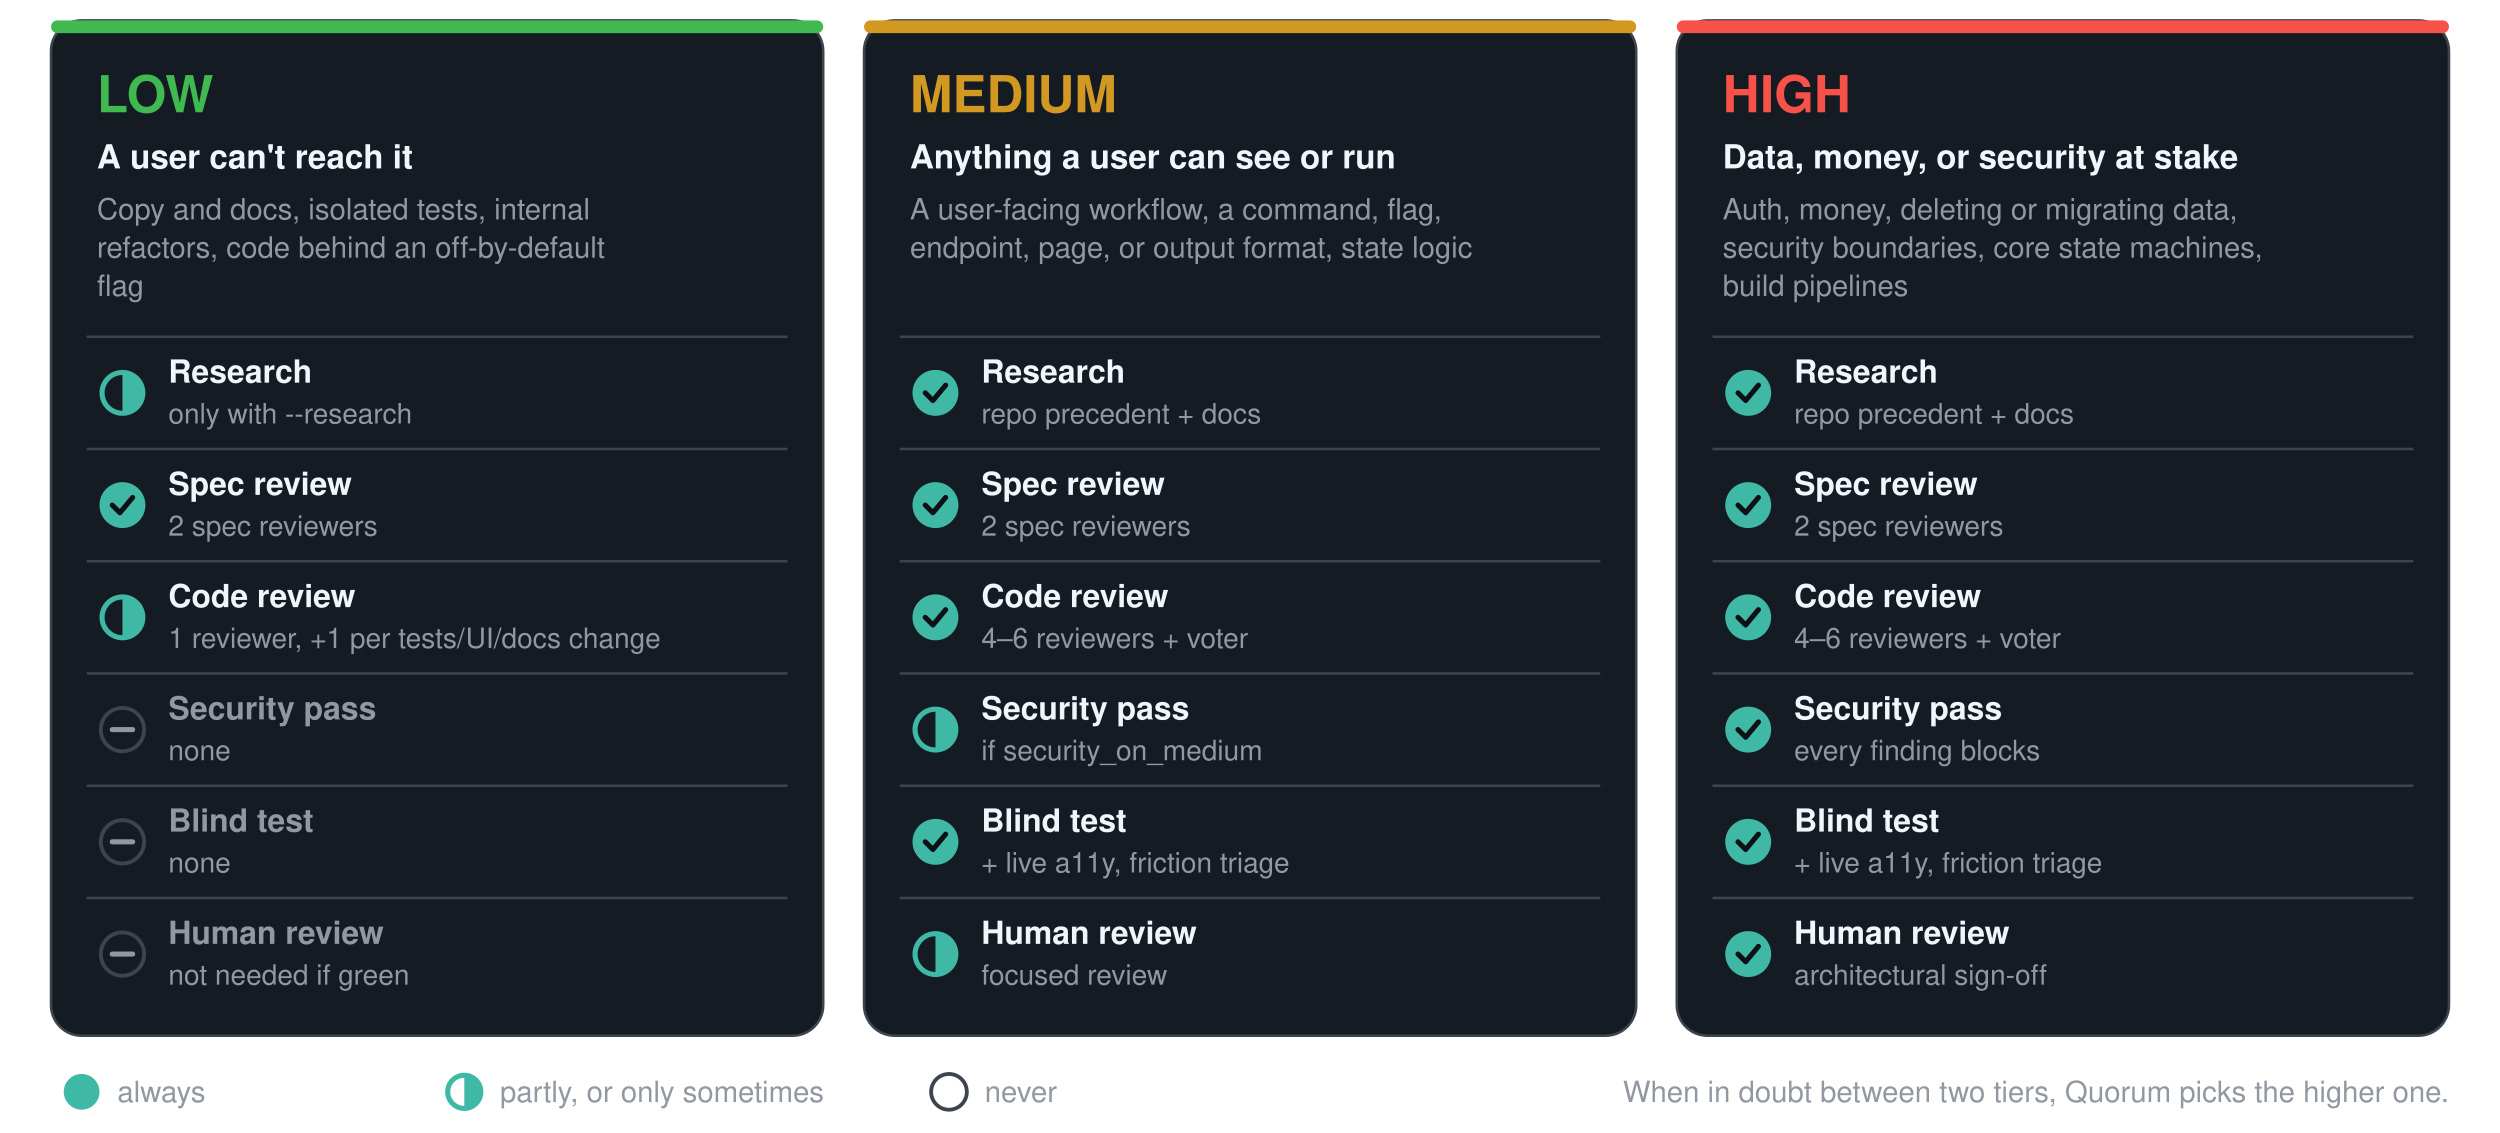
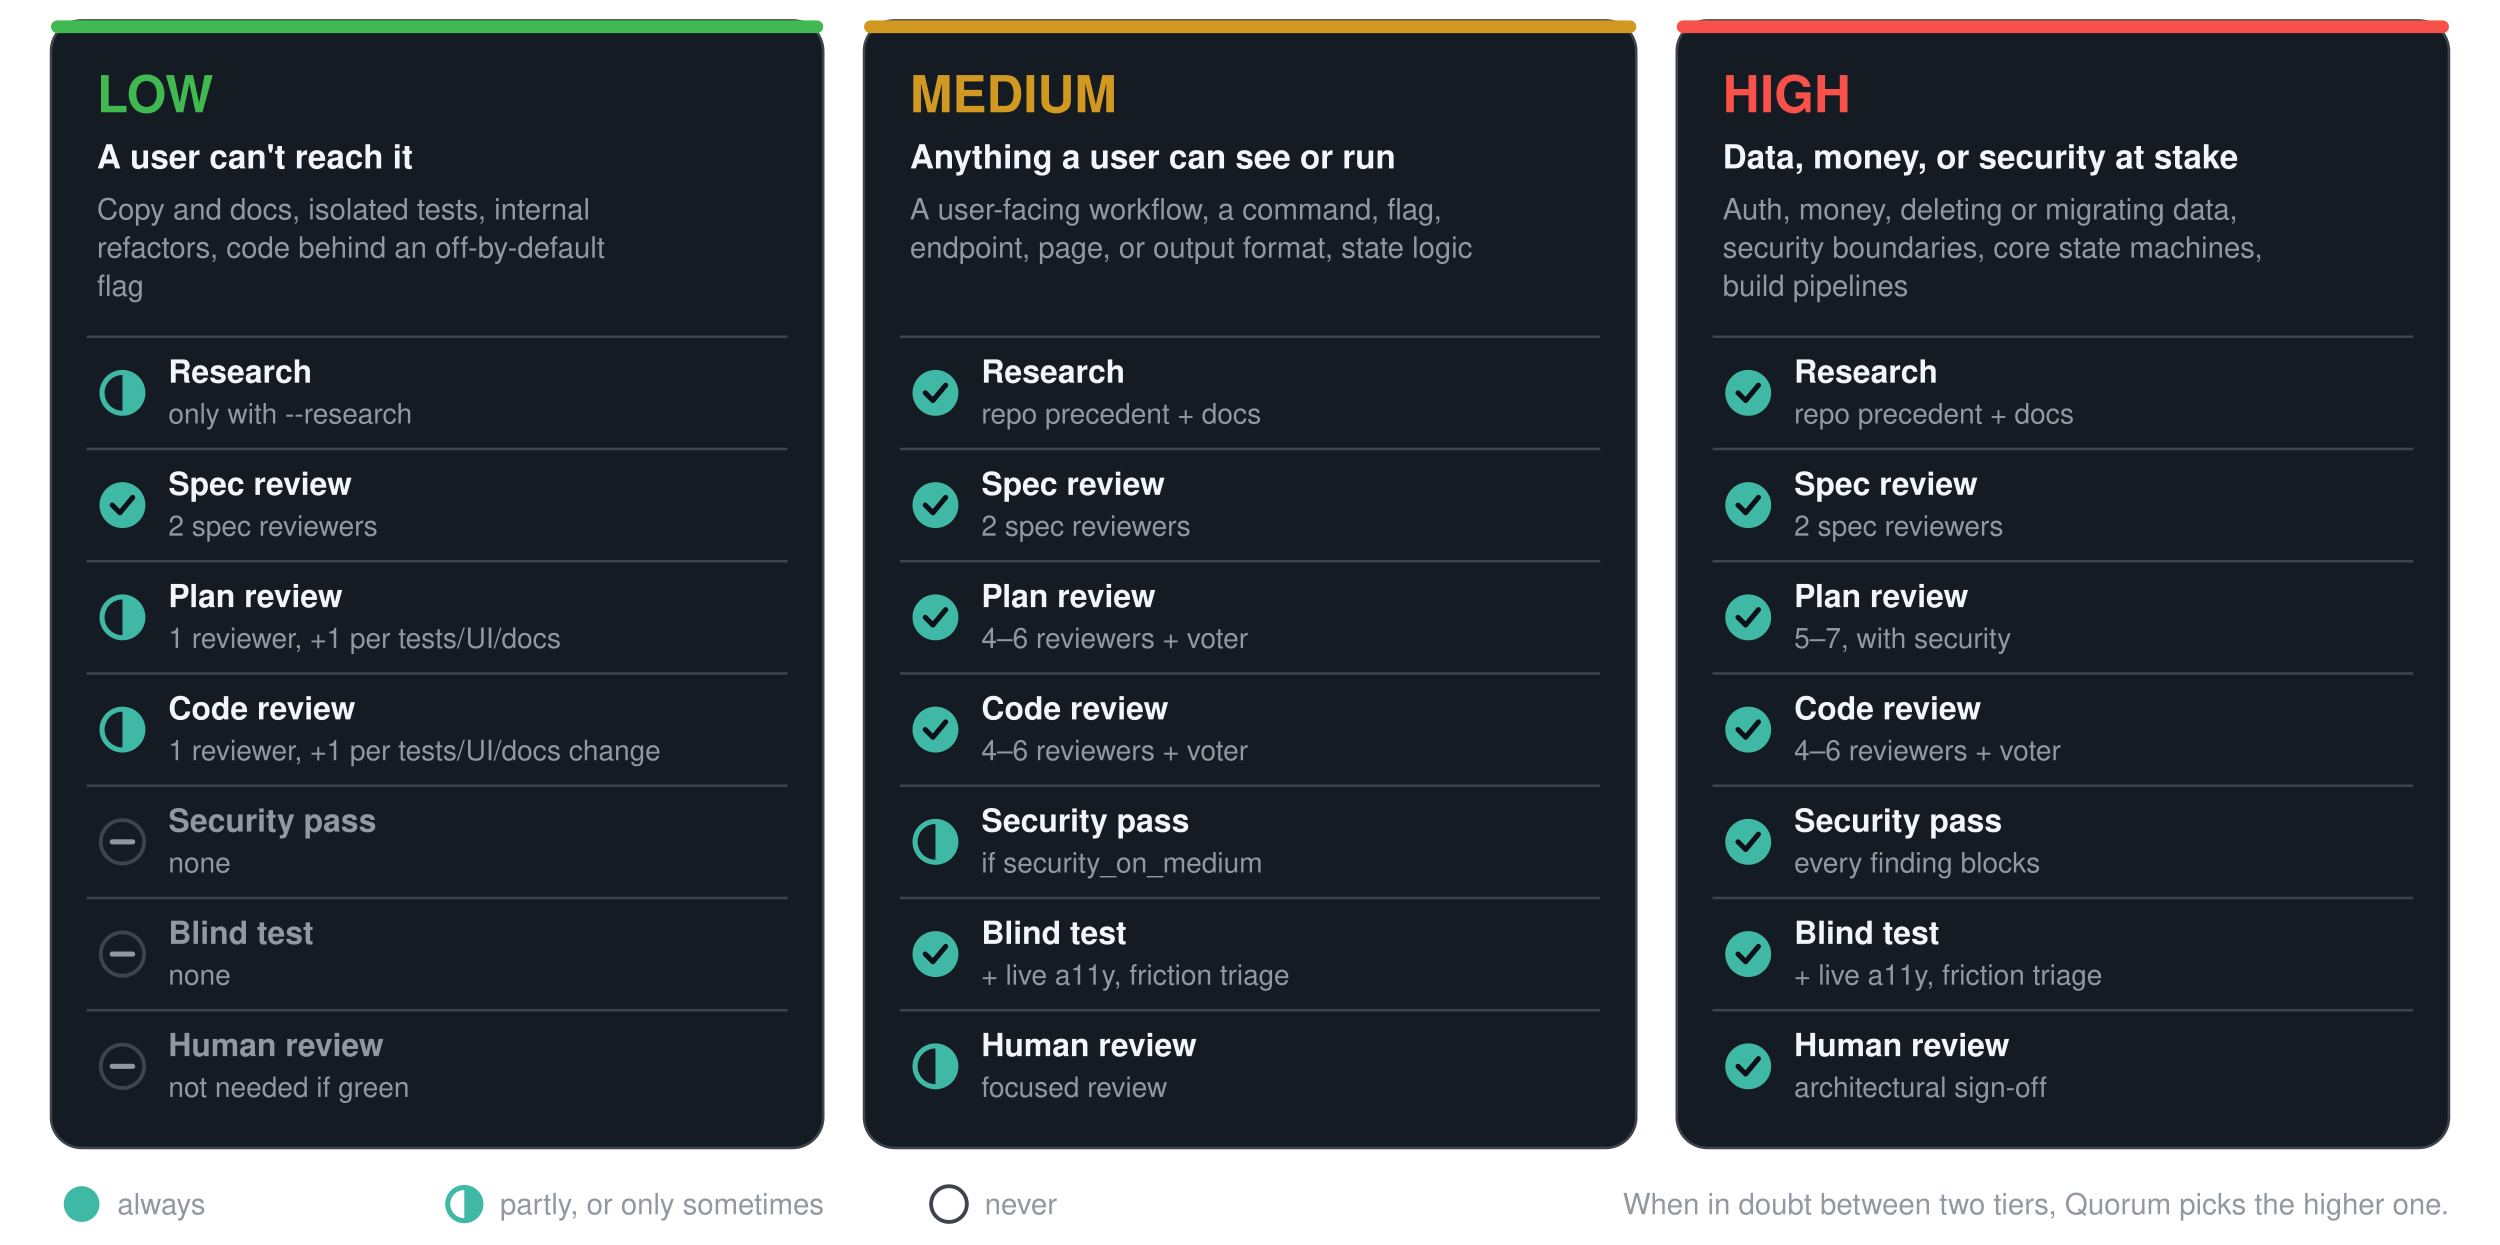
- <svg xmlns="http://www.w3.org/2000/svg" width="980" height="444" viewBox="0 0 980 444" role="img" aria-label="Quorum risk tiers: what LOW, MEDIUM, and HIGH tasks get">
+ <svg xmlns="http://www.w3.org/2000/svg" width="980" height="488" viewBox="0 0 980 488" role="img" aria-label="Quorum risk tiers: what LOW, MEDIUM, and HIGH tasks get">
  <defs>
    <marker id="arrow-go" viewBox="0 0 10 10" refX="9" refY="5" markerWidth="7" markerHeight="7" orient="auto-start-reverse">
      <path d="M0,0 L10,5 L0,10 z" fill="#3fb9a6" />
    </marker>
    <marker id="arrow-back" viewBox="0 0 10 10" refX="9" refY="5" markerWidth="7" markerHeight="7" orient="auto-start-reverse">
      <path d="M0,0 L10,5 L0,10 z" fill="#f85149" />
    </marker>
  </defs>
-   <rect x="20.0" y="8.0" width="302.7" height="398.0" rx="12" fill="#151b23" stroke="#3d444d" />
+   <rect x="20.0" y="8.0" width="302.7" height="442.0" rx="12" fill="#151b23" stroke="#3d444d" />
  <rect x="20.0" y="8" width="302.7" height="5" rx="2.5" fill="#3fb950" />
  <text x="38.0" y="44.0" font-family="-apple-system, BlinkMacSystemFont, 'Segoe UI', Helvetica, Arial, sans-serif" font-size="20" font-weight="700" fill="#3fb950" text-anchor="start">LOW</text>
  <text x="38.0" y="66.0" font-family="-apple-system, BlinkMacSystemFont, 'Segoe UI', Helvetica, Arial, sans-serif" font-size="13" font-weight="600" fill="#f0f6fc" text-anchor="start">A user can't reach it</text>
  <text x="38.0" y="86.0" font-family="-apple-system, BlinkMacSystemFont, 'Segoe UI', Helvetica, Arial, sans-serif" font-size="11.5" font-weight="400" fill="#9198a1" text-anchor="start">Copy and docs, isolated tests, internal</text>
  <text x="38.0" y="101.0" font-family="-apple-system, BlinkMacSystemFont, 'Segoe UI', Helvetica, Arial, sans-serif" font-size="11.5" font-weight="400" fill="#9198a1" text-anchor="start">refactors, code behind an off-by-default</text>
  <text x="38.0" y="116.0" font-family="-apple-system, BlinkMacSystemFont, 'Segoe UI', Helvetica, Arial, sans-serif" font-size="11.5" font-weight="400" fill="#9198a1" text-anchor="start">flag</text>
  <line x1="34.0" y1="132.0" x2="308.7" y2="132.0" stroke="#3d444d" />
  <circle cx="48.0" cy="154" r="8" fill="none" stroke="#3fb9a6" stroke-width="2" />
  <path d="M48.0,146 a8,8 0 0,1 0,16 z" fill="#3fb9a6" />
  <text x="66.0" y="150.0" font-family="-apple-system, BlinkMacSystemFont, 'Segoe UI', Helvetica, Arial, sans-serif" font-size="12.5" font-weight="600" fill="#f0f6fc" text-anchor="start">Research</text>
  <text x="66.0" y="166.0" font-family="-apple-system, BlinkMacSystemFont, 'Segoe UI', Helvetica, Arial, sans-serif" font-size="11" font-weight="400" fill="#9198a1" text-anchor="start">only with --research</text>
  <line x1="34.0" y1="176.0" x2="308.7" y2="176.0" stroke="#3d444d" />
  <circle cx="48.0" cy="198" r="9" fill="#3fb9a6" />
  <path d="M44.0,198 l3,3 l5,-6" fill="none" stroke="#0d1117" stroke-width="2" stroke-linecap="round" stroke-linejoin="round" />
  <text x="66.0" y="194.0" font-family="-apple-system, BlinkMacSystemFont, 'Segoe UI', Helvetica, Arial, sans-serif" font-size="12.5" font-weight="600" fill="#f0f6fc" text-anchor="start">Spec review</text>
  <text x="66.0" y="210.0" font-family="-apple-system, BlinkMacSystemFont, 'Segoe UI', Helvetica, Arial, sans-serif" font-size="11" font-weight="400" fill="#9198a1" text-anchor="start">2 spec reviewers</text>
  <line x1="34.0" y1="220.0" x2="308.7" y2="220.0" stroke="#3d444d" />
  <circle cx="48.0" cy="242" r="8" fill="none" stroke="#3fb9a6" stroke-width="2" />
  <path d="M48.0,234 a8,8 0 0,1 0,16 z" fill="#3fb9a6" />
-   <text x="66.0" y="238.0" font-family="-apple-system, BlinkMacSystemFont, 'Segoe UI', Helvetica, Arial, sans-serif" font-size="12.5" font-weight="600" fill="#f0f6fc" text-anchor="start">Code review</text>
-   <text x="66.0" y="254.0" font-family="-apple-system, BlinkMacSystemFont, 'Segoe UI', Helvetica, Arial, sans-serif" font-size="11" font-weight="400" fill="#9198a1" text-anchor="start">1 reviewer, +1 per tests/UI/docs change</text>
+   <text x="66.0" y="238.0" font-family="-apple-system, BlinkMacSystemFont, 'Segoe UI', Helvetica, Arial, sans-serif" font-size="12.5" font-weight="600" fill="#f0f6fc" text-anchor="start">Plan review</text>
+   <text x="66.0" y="254.0" font-family="-apple-system, BlinkMacSystemFont, 'Segoe UI', Helvetica, Arial, sans-serif" font-size="11" font-weight="400" fill="#9198a1" text-anchor="start">1 reviewer, +1 per tests/UI/docs</text>
  <line x1="34.0" y1="264.0" x2="308.7" y2="264.0" stroke="#3d444d" />
-   <circle cx="48.0" cy="286" r="8.5" fill="none" stroke="#3d444d" stroke-width="1.5" />
-   <path d="M44.0,286 h8" stroke="#9198a1" stroke-width="2" stroke-linecap="round" />
-   <text x="66.0" y="282.0" font-family="-apple-system, BlinkMacSystemFont, 'Segoe UI', Helvetica, Arial, sans-serif" font-size="12.5" font-weight="600" fill="#9198a1" text-anchor="start">Security pass</text>
-   <text x="66.0" y="298.0" font-family="-apple-system, BlinkMacSystemFont, 'Segoe UI', Helvetica, Arial, sans-serif" font-size="11" font-weight="400" fill="#9198a1" text-anchor="start">none</text>
+   <circle cx="48.0" cy="286" r="8" fill="none" stroke="#3fb9a6" stroke-width="2" />
+   <path d="M48.0,278 a8,8 0 0,1 0,16 z" fill="#3fb9a6" />
+   <text x="66.0" y="282.0" font-family="-apple-system, BlinkMacSystemFont, 'Segoe UI', Helvetica, Arial, sans-serif" font-size="12.5" font-weight="600" fill="#f0f6fc" text-anchor="start">Code review</text>
+   <text x="66.0" y="298.0" font-family="-apple-system, BlinkMacSystemFont, 'Segoe UI', Helvetica, Arial, sans-serif" font-size="11" font-weight="400" fill="#9198a1" text-anchor="start">1 reviewer, +1 per tests/UI/docs change</text>
  <line x1="34.0" y1="308.0" x2="308.7" y2="308.0" stroke="#3d444d" />
  <circle cx="48.0" cy="330" r="8.5" fill="none" stroke="#3d444d" stroke-width="1.5" />
  <path d="M44.0,330 h8" stroke="#9198a1" stroke-width="2" stroke-linecap="round" />
-   <text x="66.0" y="326.0" font-family="-apple-system, BlinkMacSystemFont, 'Segoe UI', Helvetica, Arial, sans-serif" font-size="12.5" font-weight="600" fill="#9198a1" text-anchor="start">Blind test</text>
+   <text x="66.0" y="326.0" font-family="-apple-system, BlinkMacSystemFont, 'Segoe UI', Helvetica, Arial, sans-serif" font-size="12.5" font-weight="600" fill="#9198a1" text-anchor="start">Security pass</text>
  <text x="66.0" y="342.0" font-family="-apple-system, BlinkMacSystemFont, 'Segoe UI', Helvetica, Arial, sans-serif" font-size="11" font-weight="400" fill="#9198a1" text-anchor="start">none</text>
  <line x1="34.0" y1="352.0" x2="308.7" y2="352.0" stroke="#3d444d" />
  <circle cx="48.0" cy="374" r="8.5" fill="none" stroke="#3d444d" stroke-width="1.5" />
  <path d="M44.0,374 h8" stroke="#9198a1" stroke-width="2" stroke-linecap="round" />
-   <text x="66.0" y="370.0" font-family="-apple-system, BlinkMacSystemFont, 'Segoe UI', Helvetica, Arial, sans-serif" font-size="12.5" font-weight="600" fill="#9198a1" text-anchor="start">Human review</text>
-   <text x="66.0" y="386.0" font-family="-apple-system, BlinkMacSystemFont, 'Segoe UI', Helvetica, Arial, sans-serif" font-size="11" font-weight="400" fill="#9198a1" text-anchor="start">not needed if green</text>
-   <rect x="338.7" y="8.0" width="302.7" height="398.0" rx="12" fill="#151b23" stroke="#3d444d" />
+   <text x="66.0" y="370.0" font-family="-apple-system, BlinkMacSystemFont, 'Segoe UI', Helvetica, Arial, sans-serif" font-size="12.5" font-weight="600" fill="#9198a1" text-anchor="start">Blind test</text>
+   <text x="66.0" y="386.0" font-family="-apple-system, BlinkMacSystemFont, 'Segoe UI', Helvetica, Arial, sans-serif" font-size="11" font-weight="400" fill="#9198a1" text-anchor="start">none</text>
+   <line x1="34.0" y1="396.0" x2="308.7" y2="396.0" stroke="#3d444d" />
+   <circle cx="48.0" cy="418" r="8.5" fill="none" stroke="#3d444d" stroke-width="1.5" />
+   <path d="M44.0,418 h8" stroke="#9198a1" stroke-width="2" stroke-linecap="round" />
+   <text x="66.0" y="414.0" font-family="-apple-system, BlinkMacSystemFont, 'Segoe UI', Helvetica, Arial, sans-serif" font-size="12.5" font-weight="600" fill="#9198a1" text-anchor="start">Human review</text>
+   <text x="66.0" y="430.0" font-family="-apple-system, BlinkMacSystemFont, 'Segoe UI', Helvetica, Arial, sans-serif" font-size="11" font-weight="400" fill="#9198a1" text-anchor="start">not needed if green</text>
+   <rect x="338.7" y="8.0" width="302.7" height="442.0" rx="12" fill="#151b23" stroke="#3d444d" />
  <rect x="338.7" y="8" width="302.7" height="5" rx="2.5" fill="#d29922" />
  <text x="356.7" y="44.0" font-family="-apple-system, BlinkMacSystemFont, 'Segoe UI', Helvetica, Arial, sans-serif" font-size="20" font-weight="700" fill="#d29922" text-anchor="start">MEDIUM</text>
  <text x="356.7" y="66.0" font-family="-apple-system, BlinkMacSystemFont, 'Segoe UI', Helvetica, Arial, sans-serif" font-size="13" font-weight="600" fill="#f0f6fc" text-anchor="start">Anything a user can see or run</text>
  <text x="356.7" y="86.0" font-family="-apple-system, BlinkMacSystemFont, 'Segoe UI', Helvetica, Arial, sans-serif" font-size="11.5" font-weight="400" fill="#9198a1" text-anchor="start">A user-facing workflow, a command, flag,</text>
  <text x="356.7" y="101.0" font-family="-apple-system, BlinkMacSystemFont, 'Segoe UI', Helvetica, Arial, sans-serif" font-size="11.5" font-weight="400" fill="#9198a1" text-anchor="start">endpoint, page, or output format, state logic</text>
  <line x1="352.7" y1="132.0" x2="627.3" y2="132.0" stroke="#3d444d" />
  <circle cx="366.7" cy="154" r="9" fill="#3fb9a6" />
  <path d="M362.7,154 l3,3 l5,-6" fill="none" stroke="#0d1117" stroke-width="2" stroke-linecap="round" stroke-linejoin="round" />
  <text x="384.7" y="150.0" font-family="-apple-system, BlinkMacSystemFont, 'Segoe UI', Helvetica, Arial, sans-serif" font-size="12.5" font-weight="600" fill="#f0f6fc" text-anchor="start">Research</text>
  <text x="384.7" y="166.0" font-family="-apple-system, BlinkMacSystemFont, 'Segoe UI', Helvetica, Arial, sans-serif" font-size="11" font-weight="400" fill="#9198a1" text-anchor="start">repo precedent + docs</text>
  <line x1="352.7" y1="176.0" x2="627.3" y2="176.0" stroke="#3d444d" />
  <circle cx="366.7" cy="198" r="9" fill="#3fb9a6" />
  <path d="M362.7,198 l3,3 l5,-6" fill="none" stroke="#0d1117" stroke-width="2" stroke-linecap="round" stroke-linejoin="round" />
  <text x="384.7" y="194.0" font-family="-apple-system, BlinkMacSystemFont, 'Segoe UI', Helvetica, Arial, sans-serif" font-size="12.5" font-weight="600" fill="#f0f6fc" text-anchor="start">Spec review</text>
  <text x="384.7" y="210.0" font-family="-apple-system, BlinkMacSystemFont, 'Segoe UI', Helvetica, Arial, sans-serif" font-size="11" font-weight="400" fill="#9198a1" text-anchor="start">2 spec reviewers</text>
  <line x1="352.7" y1="220.0" x2="627.3" y2="220.0" stroke="#3d444d" />
  <circle cx="366.7" cy="242" r="9" fill="#3fb9a6" />
  <path d="M362.7,242 l3,3 l5,-6" fill="none" stroke="#0d1117" stroke-width="2" stroke-linecap="round" stroke-linejoin="round" />
-   <text x="384.7" y="238.0" font-family="-apple-system, BlinkMacSystemFont, 'Segoe UI', Helvetica, Arial, sans-serif" font-size="12.5" font-weight="600" fill="#f0f6fc" text-anchor="start">Code review</text>
+   <text x="384.7" y="238.0" font-family="-apple-system, BlinkMacSystemFont, 'Segoe UI', Helvetica, Arial, sans-serif" font-size="12.5" font-weight="600" fill="#f0f6fc" text-anchor="start">Plan review</text>
  <text x="384.7" y="254.0" font-family="-apple-system, BlinkMacSystemFont, 'Segoe UI', Helvetica, Arial, sans-serif" font-size="11" font-weight="400" fill="#9198a1" text-anchor="start">4–6 reviewers + voter</text>
  <line x1="352.7" y1="264.0" x2="627.3" y2="264.0" stroke="#3d444d" />
-   <circle cx="366.7" cy="286" r="8" fill="none" stroke="#3fb9a6" stroke-width="2" />
-   <path d="M366.7,278 a8,8 0 0,1 0,16 z" fill="#3fb9a6" />
-   <text x="384.7" y="282.0" font-family="-apple-system, BlinkMacSystemFont, 'Segoe UI', Helvetica, Arial, sans-serif" font-size="12.5" font-weight="600" fill="#f0f6fc" text-anchor="start">Security pass</text>
-   <text x="384.7" y="298.0" font-family="-apple-system, BlinkMacSystemFont, 'Segoe UI', Helvetica, Arial, sans-serif" font-size="11" font-weight="400" fill="#9198a1" text-anchor="start">if security_on_medium</text>
+   <circle cx="366.7" cy="286" r="9" fill="#3fb9a6" />
+   <path d="M362.7,286 l3,3 l5,-6" fill="none" stroke="#0d1117" stroke-width="2" stroke-linecap="round" stroke-linejoin="round" />
+   <text x="384.7" y="282.0" font-family="-apple-system, BlinkMacSystemFont, 'Segoe UI', Helvetica, Arial, sans-serif" font-size="12.5" font-weight="600" fill="#f0f6fc" text-anchor="start">Code review</text>
+   <text x="384.7" y="298.0" font-family="-apple-system, BlinkMacSystemFont, 'Segoe UI', Helvetica, Arial, sans-serif" font-size="11" font-weight="400" fill="#9198a1" text-anchor="start">4–6 reviewers + voter</text>
  <line x1="352.7" y1="308.0" x2="627.3" y2="308.0" stroke="#3d444d" />
-   <circle cx="366.7" cy="330" r="9" fill="#3fb9a6" />
-   <path d="M362.7,330 l3,3 l5,-6" fill="none" stroke="#0d1117" stroke-width="2" stroke-linecap="round" stroke-linejoin="round" />
-   <text x="384.7" y="326.0" font-family="-apple-system, BlinkMacSystemFont, 'Segoe UI', Helvetica, Arial, sans-serif" font-size="12.5" font-weight="600" fill="#f0f6fc" text-anchor="start">Blind test</text>
-   <text x="384.7" y="342.0" font-family="-apple-system, BlinkMacSystemFont, 'Segoe UI', Helvetica, Arial, sans-serif" font-size="11" font-weight="400" fill="#9198a1" text-anchor="start">+ live a11y, friction triage</text>
+   <circle cx="366.7" cy="330" r="8" fill="none" stroke="#3fb9a6" stroke-width="2" />
+   <path d="M366.7,322 a8,8 0 0,1 0,16 z" fill="#3fb9a6" />
+   <text x="384.7" y="326.0" font-family="-apple-system, BlinkMacSystemFont, 'Segoe UI', Helvetica, Arial, sans-serif" font-size="12.5" font-weight="600" fill="#f0f6fc" text-anchor="start">Security pass</text>
+   <text x="384.7" y="342.0" font-family="-apple-system, BlinkMacSystemFont, 'Segoe UI', Helvetica, Arial, sans-serif" font-size="11" font-weight="400" fill="#9198a1" text-anchor="start">if security_on_medium</text>
  <line x1="352.7" y1="352.0" x2="627.3" y2="352.0" stroke="#3d444d" />
-   <circle cx="366.7" cy="374" r="8" fill="none" stroke="#3fb9a6" stroke-width="2" />
-   <path d="M366.7,366 a8,8 0 0,1 0,16 z" fill="#3fb9a6" />
-   <text x="384.7" y="370.0" font-family="-apple-system, BlinkMacSystemFont, 'Segoe UI', Helvetica, Arial, sans-serif" font-size="12.5" font-weight="600" fill="#f0f6fc" text-anchor="start">Human review</text>
-   <text x="384.7" y="386.0" font-family="-apple-system, BlinkMacSystemFont, 'Segoe UI', Helvetica, Arial, sans-serif" font-size="11" font-weight="400" fill="#9198a1" text-anchor="start">focused review</text>
-   <rect x="657.3" y="8.0" width="302.7" height="398.0" rx="12" fill="#151b23" stroke="#3d444d" />
+   <circle cx="366.7" cy="374" r="9" fill="#3fb9a6" />
+   <path d="M362.7,374 l3,3 l5,-6" fill="none" stroke="#0d1117" stroke-width="2" stroke-linecap="round" stroke-linejoin="round" />
+   <text x="384.7" y="370.0" font-family="-apple-system, BlinkMacSystemFont, 'Segoe UI', Helvetica, Arial, sans-serif" font-size="12.5" font-weight="600" fill="#f0f6fc" text-anchor="start">Blind test</text>
+   <text x="384.7" y="386.0" font-family="-apple-system, BlinkMacSystemFont, 'Segoe UI', Helvetica, Arial, sans-serif" font-size="11" font-weight="400" fill="#9198a1" text-anchor="start">+ live a11y, friction triage</text>
+   <line x1="352.7" y1="396.0" x2="627.3" y2="396.0" stroke="#3d444d" />
+   <circle cx="366.7" cy="418" r="8" fill="none" stroke="#3fb9a6" stroke-width="2" />
+   <path d="M366.7,410 a8,8 0 0,1 0,16 z" fill="#3fb9a6" />
+   <text x="384.7" y="414.0" font-family="-apple-system, BlinkMacSystemFont, 'Segoe UI', Helvetica, Arial, sans-serif" font-size="12.5" font-weight="600" fill="#f0f6fc" text-anchor="start">Human review</text>
+   <text x="384.7" y="430.0" font-family="-apple-system, BlinkMacSystemFont, 'Segoe UI', Helvetica, Arial, sans-serif" font-size="11" font-weight="400" fill="#9198a1" text-anchor="start">focused review</text>
+   <rect x="657.3" y="8.0" width="302.7" height="442.0" rx="12" fill="#151b23" stroke="#3d444d" />
  <rect x="657.3" y="8" width="302.7" height="5" rx="2.5" fill="#f85149" />
  <text x="675.3" y="44.0" font-family="-apple-system, BlinkMacSystemFont, 'Segoe UI', Helvetica, Arial, sans-serif" font-size="20" font-weight="700" fill="#f85149" text-anchor="start">HIGH</text>
  <text x="675.3" y="66.0" font-family="-apple-system, BlinkMacSystemFont, 'Segoe UI', Helvetica, Arial, sans-serif" font-size="13" font-weight="600" fill="#f0f6fc" text-anchor="start">Data, money, or security at stake</text>
  <text x="675.3" y="86.0" font-family="-apple-system, BlinkMacSystemFont, 'Segoe UI', Helvetica, Arial, sans-serif" font-size="11.5" font-weight="400" fill="#9198a1" text-anchor="start">Auth, money, deleting or migrating data,</text>
  <text x="675.3" y="101.0" font-family="-apple-system, BlinkMacSystemFont, 'Segoe UI', Helvetica, Arial, sans-serif" font-size="11.5" font-weight="400" fill="#9198a1" text-anchor="start">security boundaries, core state machines,</text>
  <text x="675.3" y="116.0" font-family="-apple-system, BlinkMacSystemFont, 'Segoe UI', Helvetica, Arial, sans-serif" font-size="11.5" font-weight="400" fill="#9198a1" text-anchor="start">build pipelines</text>
  <line x1="671.3" y1="132.0" x2="946.0" y2="132.0" stroke="#3d444d" />
  <circle cx="685.3" cy="154" r="9" fill="#3fb9a6" />
  <path d="M681.3,154 l3,3 l5,-6" fill="none" stroke="#0d1117" stroke-width="2" stroke-linecap="round" stroke-linejoin="round" />
  <text x="703.3" y="150.0" font-family="-apple-system, BlinkMacSystemFont, 'Segoe UI', Helvetica, Arial, sans-serif" font-size="12.5" font-weight="600" fill="#f0f6fc" text-anchor="start">Research</text>
  <text x="703.3" y="166.0" font-family="-apple-system, BlinkMacSystemFont, 'Segoe UI', Helvetica, Arial, sans-serif" font-size="11" font-weight="400" fill="#9198a1" text-anchor="start">repo precedent + docs</text>
  <line x1="671.3" y1="176.0" x2="946.0" y2="176.0" stroke="#3d444d" />
  <circle cx="685.3" cy="198" r="9" fill="#3fb9a6" />
  <path d="M681.3,198 l3,3 l5,-6" fill="none" stroke="#0d1117" stroke-width="2" stroke-linecap="round" stroke-linejoin="round" />
  <text x="703.3" y="194.0" font-family="-apple-system, BlinkMacSystemFont, 'Segoe UI', Helvetica, Arial, sans-serif" font-size="12.5" font-weight="600" fill="#f0f6fc" text-anchor="start">Spec review</text>
  <text x="703.3" y="210.0" font-family="-apple-system, BlinkMacSystemFont, 'Segoe UI', Helvetica, Arial, sans-serif" font-size="11" font-weight="400" fill="#9198a1" text-anchor="start">2 spec reviewers</text>
  <line x1="671.3" y1="220.0" x2="946.0" y2="220.0" stroke="#3d444d" />
  <circle cx="685.3" cy="242" r="9" fill="#3fb9a6" />
  <path d="M681.3,242 l3,3 l5,-6" fill="none" stroke="#0d1117" stroke-width="2" stroke-linecap="round" stroke-linejoin="round" />
-   <text x="703.3" y="238.0" font-family="-apple-system, BlinkMacSystemFont, 'Segoe UI', Helvetica, Arial, sans-serif" font-size="12.5" font-weight="600" fill="#f0f6fc" text-anchor="start">Code review</text>
-   <text x="703.3" y="254.0" font-family="-apple-system, BlinkMacSystemFont, 'Segoe UI', Helvetica, Arial, sans-serif" font-size="11" font-weight="400" fill="#9198a1" text-anchor="start">4–6 reviewers + voter</text>
+   <text x="703.3" y="238.0" font-family="-apple-system, BlinkMacSystemFont, 'Segoe UI', Helvetica, Arial, sans-serif" font-size="12.5" font-weight="600" fill="#f0f6fc" text-anchor="start">Plan review</text>
+   <text x="703.3" y="254.0" font-family="-apple-system, BlinkMacSystemFont, 'Segoe UI', Helvetica, Arial, sans-serif" font-size="11" font-weight="400" fill="#9198a1" text-anchor="start">5–7, with security</text>
  <line x1="671.3" y1="264.0" x2="946.0" y2="264.0" stroke="#3d444d" />
  <circle cx="685.3" cy="286" r="9" fill="#3fb9a6" />
  <path d="M681.3,286 l3,3 l5,-6" fill="none" stroke="#0d1117" stroke-width="2" stroke-linecap="round" stroke-linejoin="round" />
-   <text x="703.3" y="282.0" font-family="-apple-system, BlinkMacSystemFont, 'Segoe UI', Helvetica, Arial, sans-serif" font-size="12.5" font-weight="600" fill="#f0f6fc" text-anchor="start">Security pass</text>
-   <text x="703.3" y="298.0" font-family="-apple-system, BlinkMacSystemFont, 'Segoe UI', Helvetica, Arial, sans-serif" font-size="11" font-weight="400" fill="#9198a1" text-anchor="start">every finding blocks</text>
+   <text x="703.3" y="282.0" font-family="-apple-system, BlinkMacSystemFont, 'Segoe UI', Helvetica, Arial, sans-serif" font-size="12.5" font-weight="600" fill="#f0f6fc" text-anchor="start">Code review</text>
+   <text x="703.3" y="298.0" font-family="-apple-system, BlinkMacSystemFont, 'Segoe UI', Helvetica, Arial, sans-serif" font-size="11" font-weight="400" fill="#9198a1" text-anchor="start">4–6 reviewers + voter</text>
  <line x1="671.3" y1="308.0" x2="946.0" y2="308.0" stroke="#3d444d" />
  <circle cx="685.3" cy="330" r="9" fill="#3fb9a6" />
  <path d="M681.3,330 l3,3 l5,-6" fill="none" stroke="#0d1117" stroke-width="2" stroke-linecap="round" stroke-linejoin="round" />
-   <text x="703.3" y="326.0" font-family="-apple-system, BlinkMacSystemFont, 'Segoe UI', Helvetica, Arial, sans-serif" font-size="12.5" font-weight="600" fill="#f0f6fc" text-anchor="start">Blind test</text>
-   <text x="703.3" y="342.0" font-family="-apple-system, BlinkMacSystemFont, 'Segoe UI', Helvetica, Arial, sans-serif" font-size="11" font-weight="400" fill="#9198a1" text-anchor="start">+ live a11y, friction triage</text>
+   <text x="703.3" y="326.0" font-family="-apple-system, BlinkMacSystemFont, 'Segoe UI', Helvetica, Arial, sans-serif" font-size="12.5" font-weight="600" fill="#f0f6fc" text-anchor="start">Security pass</text>
+   <text x="703.3" y="342.0" font-family="-apple-system, BlinkMacSystemFont, 'Segoe UI', Helvetica, Arial, sans-serif" font-size="11" font-weight="400" fill="#9198a1" text-anchor="start">every finding blocks</text>
  <line x1="671.3" y1="352.0" x2="946.0" y2="352.0" stroke="#3d444d" />
  <circle cx="685.3" cy="374" r="9" fill="#3fb9a6" />
  <path d="M681.3,374 l3,3 l5,-6" fill="none" stroke="#0d1117" stroke-width="2" stroke-linecap="round" stroke-linejoin="round" />
-   <text x="703.3" y="370.0" font-family="-apple-system, BlinkMacSystemFont, 'Segoe UI', Helvetica, Arial, sans-serif" font-size="12.5" font-weight="600" fill="#f0f6fc" text-anchor="start">Human review</text>
-   <text x="703.3" y="386.0" font-family="-apple-system, BlinkMacSystemFont, 'Segoe UI', Helvetica, Arial, sans-serif" font-size="11" font-weight="400" fill="#9198a1" text-anchor="start">architectural sign-off</text>
-   <circle cx="32" cy="428" r="7" fill="#3fb9a6" />
-   <text x="46.0" y="432.0" font-family="-apple-system, BlinkMacSystemFont, 'Segoe UI', Helvetica, Arial, sans-serif" font-size="11.5" font-weight="400" fill="#9198a1" text-anchor="start">always</text>
-   <circle cx="182" cy="428" r="6.5" fill="none" stroke="#3fb9a6" stroke-width="2" />
-   <path d="M182,421.5 a6.5,6.5 0 0,1 0,13 z" fill="#3fb9a6" />
-   <text x="196.0" y="432.0" font-family="-apple-system, BlinkMacSystemFont, 'Segoe UI', Helvetica, Arial, sans-serif" font-size="11.5" font-weight="400" fill="#9198a1" text-anchor="start">partly, or only sometimes</text>
-   <circle cx="372" cy="428" r="7" fill="none" stroke="#3d444d" stroke-width="1.5" />
-   <text x="386.0" y="432.0" font-family="-apple-system, BlinkMacSystemFont, 'Segoe UI', Helvetica, Arial, sans-serif" font-size="11.5" font-weight="400" fill="#9198a1" text-anchor="start">never</text>
-   <text x="960.0" y="432.0" font-family="-apple-system, BlinkMacSystemFont, 'Segoe UI', Helvetica, Arial, sans-serif" font-size="11.5" font-weight="400" fill="#9198a1" text-anchor="end">When in doubt between two tiers, Quorum picks the higher one.</text>
+   <text x="703.3" y="370.0" font-family="-apple-system, BlinkMacSystemFont, 'Segoe UI', Helvetica, Arial, sans-serif" font-size="12.5" font-weight="600" fill="#f0f6fc" text-anchor="start">Blind test</text>
+   <text x="703.3" y="386.0" font-family="-apple-system, BlinkMacSystemFont, 'Segoe UI', Helvetica, Arial, sans-serif" font-size="11" font-weight="400" fill="#9198a1" text-anchor="start">+ live a11y, friction triage</text>
+   <line x1="671.3" y1="396.0" x2="946.0" y2="396.0" stroke="#3d444d" />
+   <circle cx="685.3" cy="418" r="9" fill="#3fb9a6" />
+   <path d="M681.3,418 l3,3 l5,-6" fill="none" stroke="#0d1117" stroke-width="2" stroke-linecap="round" stroke-linejoin="round" />
+   <text x="703.3" y="414.0" font-family="-apple-system, BlinkMacSystemFont, 'Segoe UI', Helvetica, Arial, sans-serif" font-size="12.5" font-weight="600" fill="#f0f6fc" text-anchor="start">Human review</text>
+   <text x="703.3" y="430.0" font-family="-apple-system, BlinkMacSystemFont, 'Segoe UI', Helvetica, Arial, sans-serif" font-size="11" font-weight="400" fill="#9198a1" text-anchor="start">architectural sign-off</text>
+   <circle cx="32" cy="472" r="7" fill="#3fb9a6" />
+   <text x="46.0" y="476.0" font-family="-apple-system, BlinkMacSystemFont, 'Segoe UI', Helvetica, Arial, sans-serif" font-size="11.5" font-weight="400" fill="#9198a1" text-anchor="start">always</text>
+   <circle cx="182" cy="472" r="6.5" fill="none" stroke="#3fb9a6" stroke-width="2" />
+   <path d="M182,465.5 a6.5,6.5 0 0,1 0,13 z" fill="#3fb9a6" />
+   <text x="196.0" y="476.0" font-family="-apple-system, BlinkMacSystemFont, 'Segoe UI', Helvetica, Arial, sans-serif" font-size="11.5" font-weight="400" fill="#9198a1" text-anchor="start">partly, or only sometimes</text>
+   <circle cx="372" cy="472" r="7" fill="none" stroke="#3d444d" stroke-width="1.5" />
+   <text x="386.0" y="476.0" font-family="-apple-system, BlinkMacSystemFont, 'Segoe UI', Helvetica, Arial, sans-serif" font-size="11.5" font-weight="400" fill="#9198a1" text-anchor="start">never</text>
+   <text x="960.0" y="476.0" font-family="-apple-system, BlinkMacSystemFont, 'Segoe UI', Helvetica, Arial, sans-serif" font-size="11.5" font-weight="400" fill="#9198a1" text-anchor="end">When in doubt between two tiers, Quorum picks the higher one.</text>
</svg>
